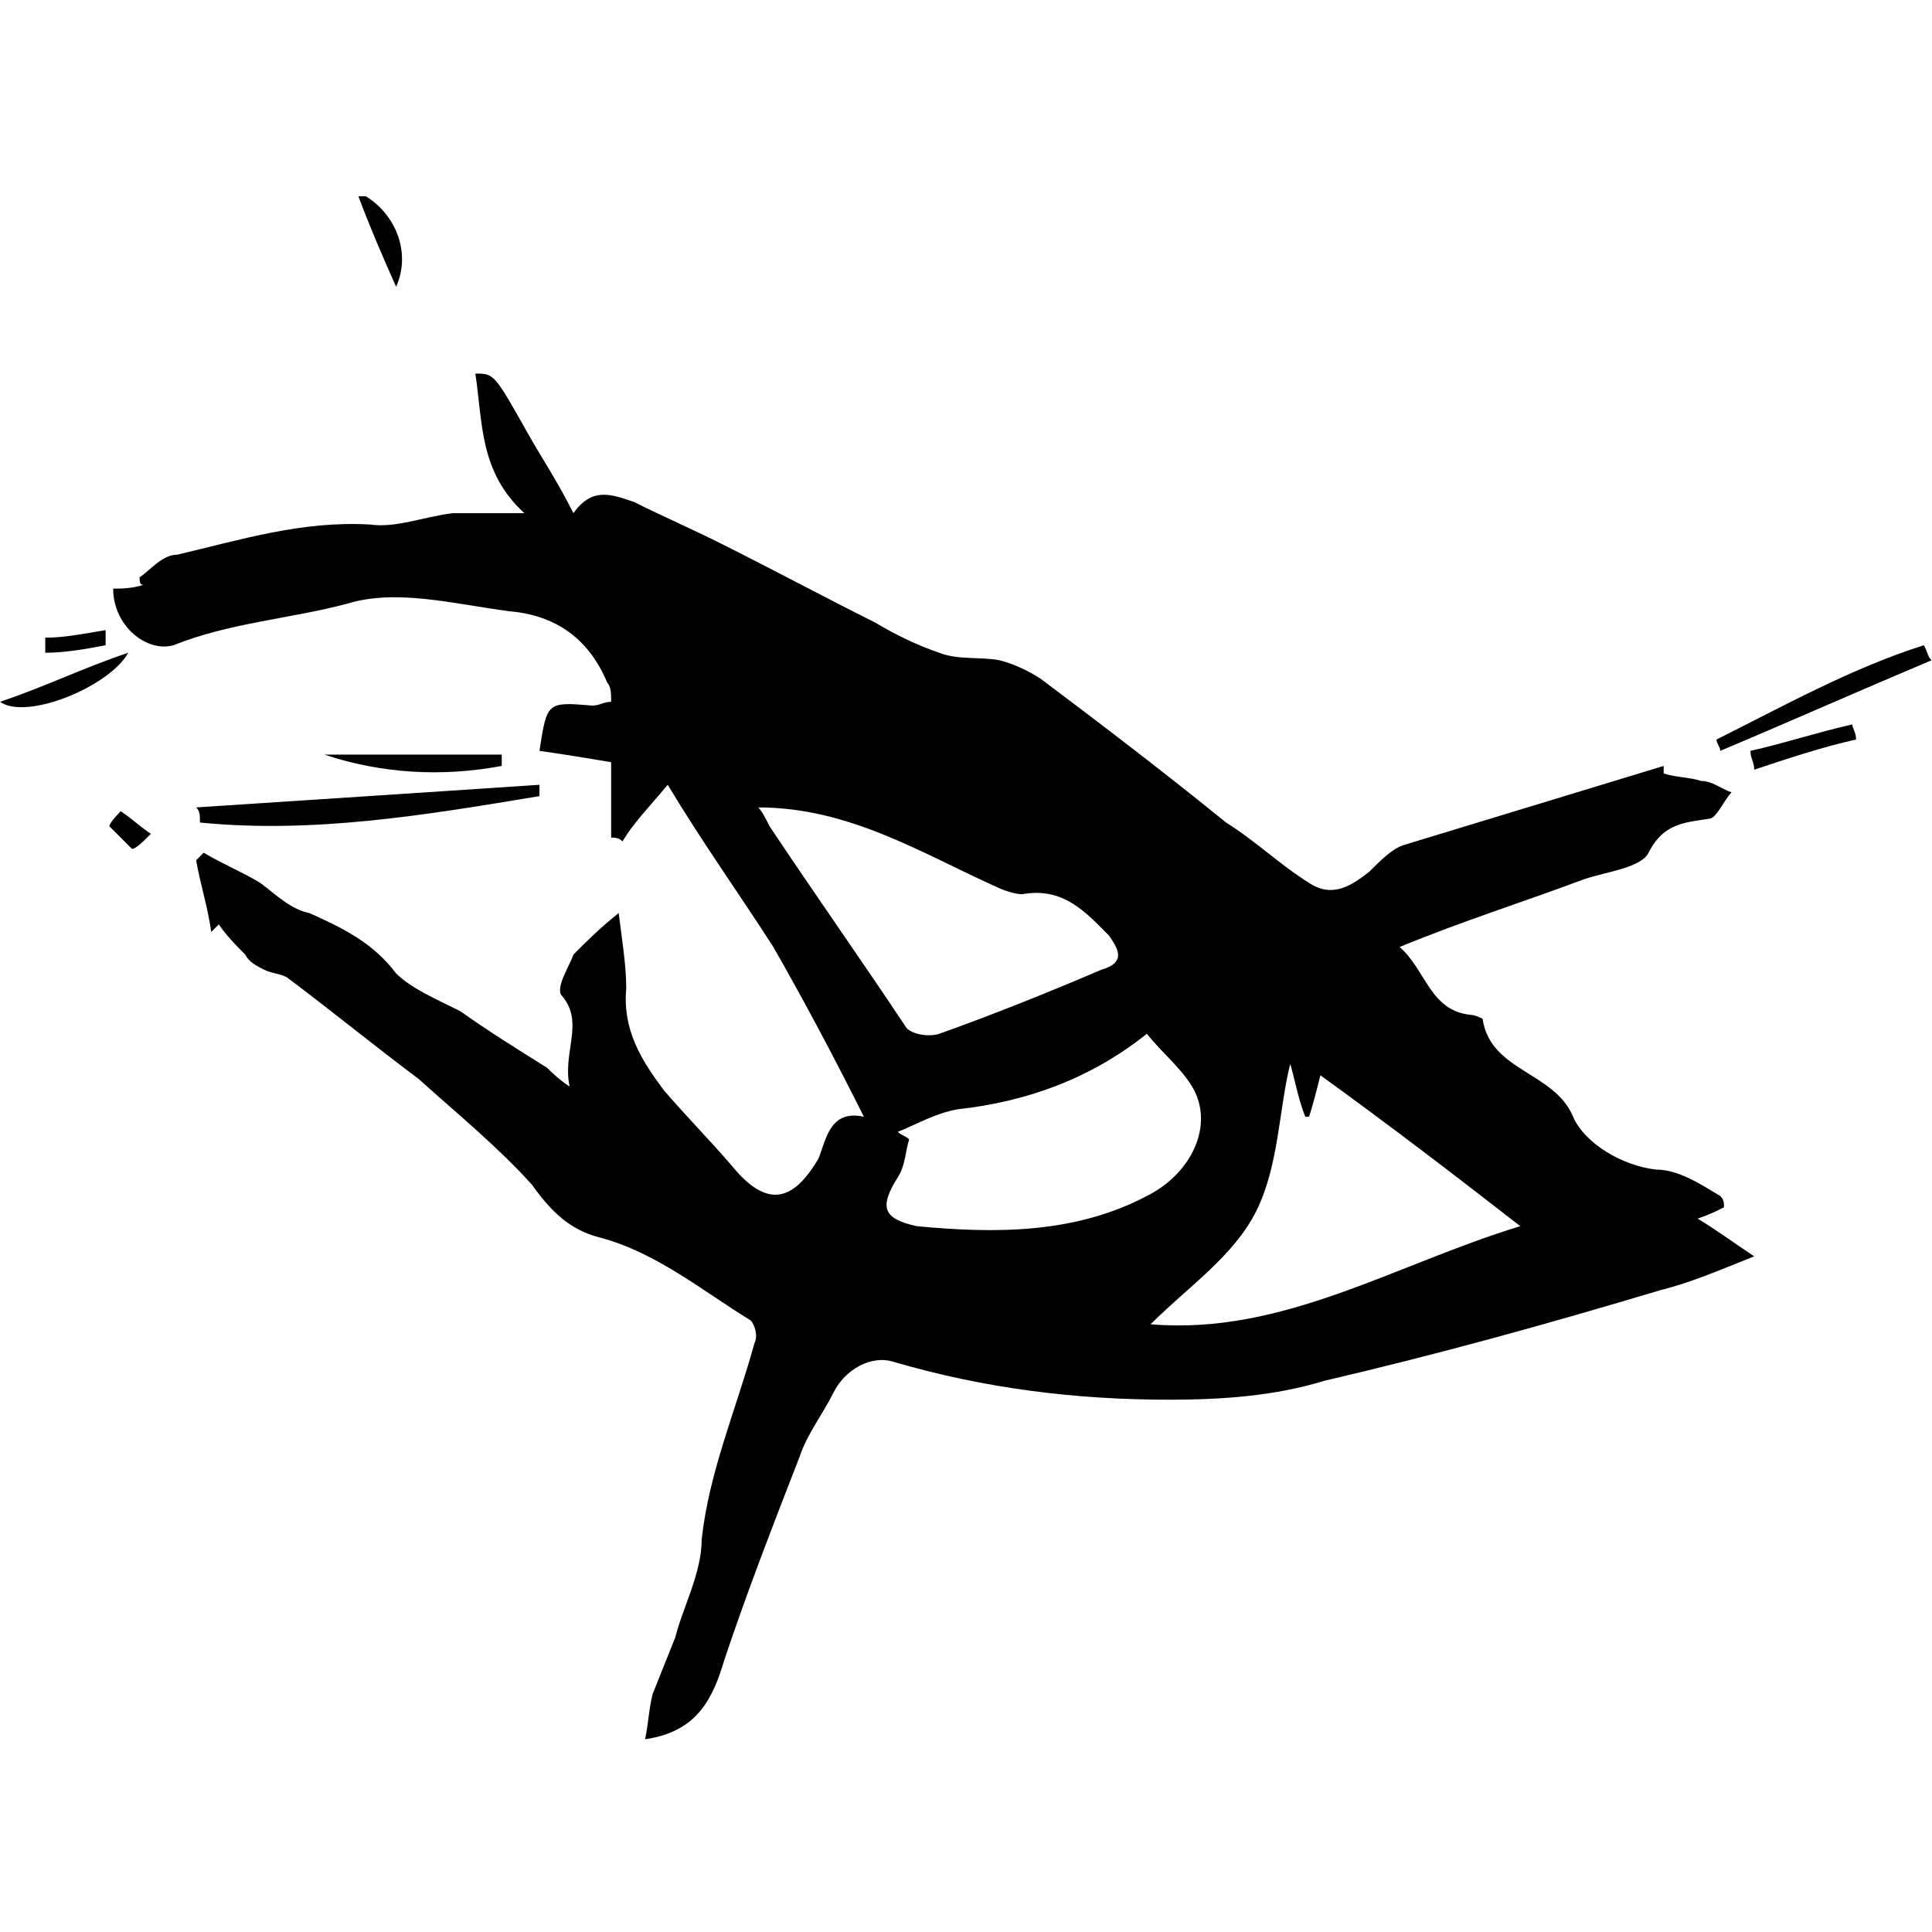
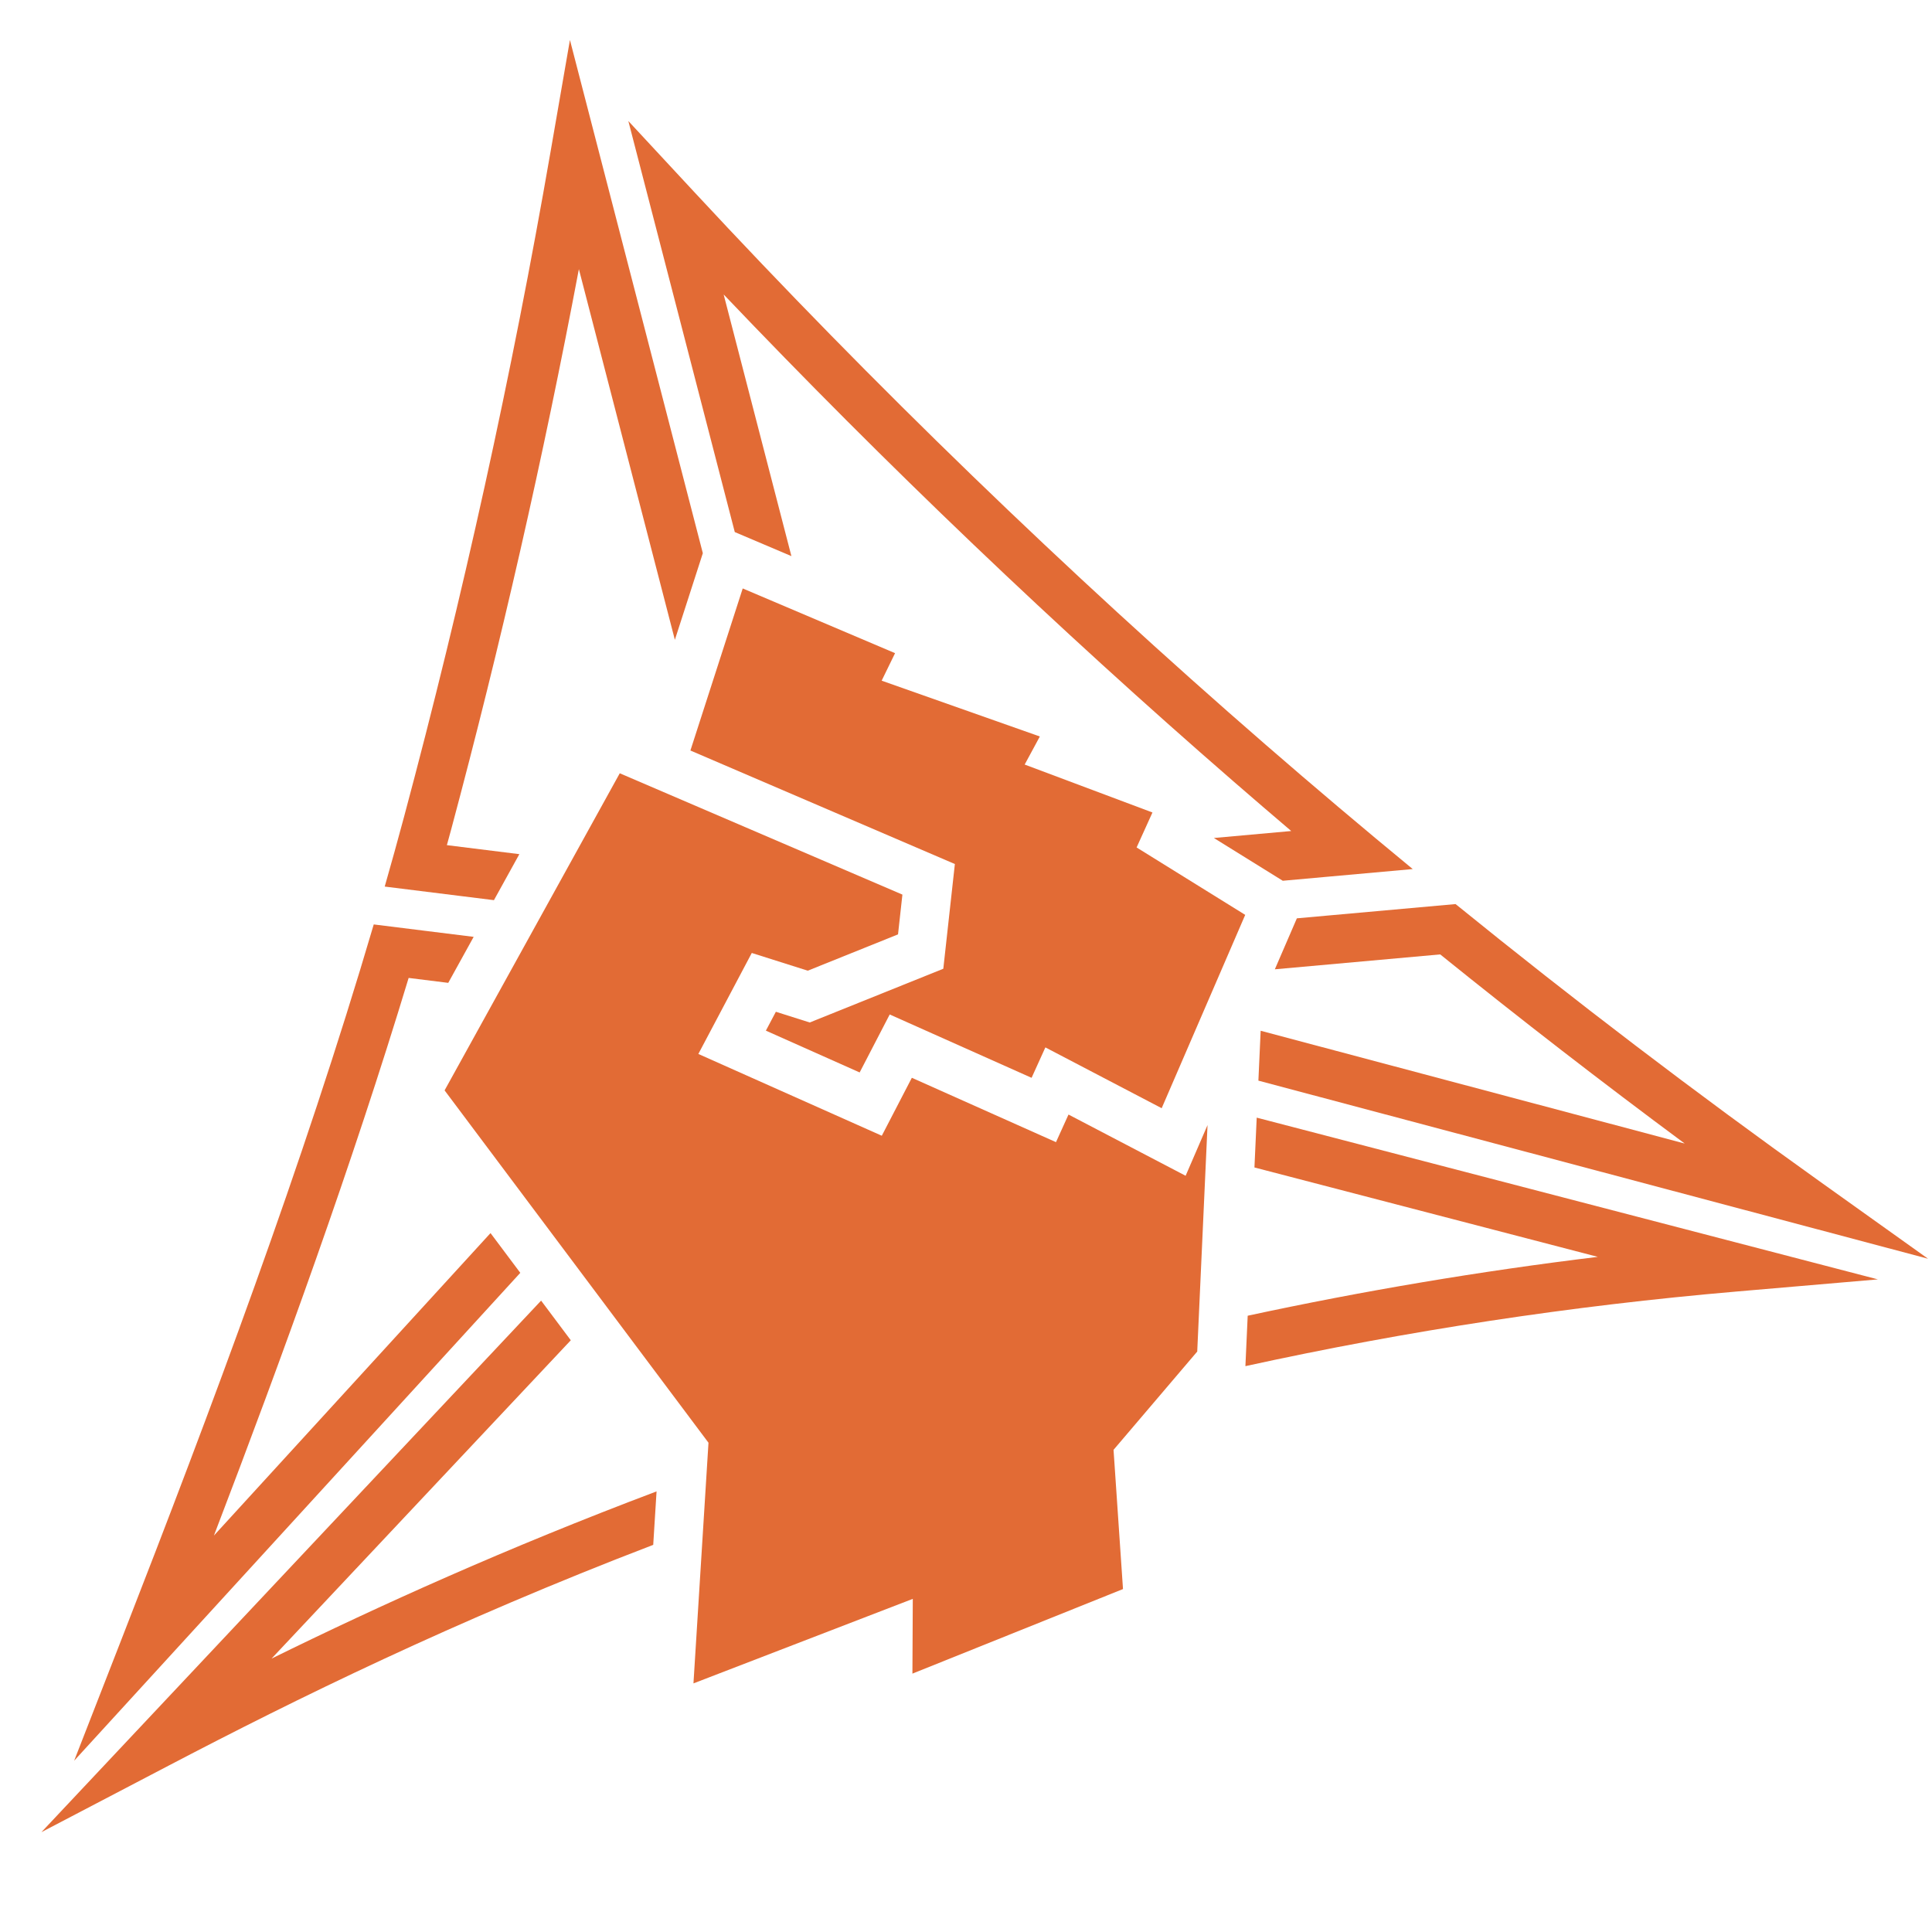
- <svg xmlns="http://www.w3.org/2000/svg" viewBox="0 0 1024 1024.256">
-   <path d="M914 640.062c0-2 0-4-2-6-10-6-22-14-34-14-18-2-38-14-44-28-10-24-44-24-48-52 0 0-4-2-6-2-22-2-24-24-38-36 34-14 66-24 98-36 12-4 30-6 34-14 8-16 20-16 32-18 4 0 8-10 12-14-6-2-10-6-16-6-6-2-14-2-20-4v-4l-138 42c-6 2-12 8-18 14-10 8-20 14-32 6-16-10-28-22-44-32-32-26-66-52-98-76-6-4-14-8-22-10-10-2-22 0-32-4-12-4-24-10-34-16-28-14-54-28-82-42-16-8-30-14-46-22-12-4-22-8-32 6-8-16-16-28-24-42-18-32-18-32-28-32 4 26 2 52 26 74h-38c-16 2-30 8-44 6-36-2-68 8-102 16-8 0-14 8-20 12 0 2 0 4 2 4-6 2-12 2-16 2 0 20 18 34 32 30 30-12 62-14 92-22 26-8 56 0 86 4 24 2 42 14 52 38 2 2 2 6 2 10-4 0-6 2-10 2-24-2-24-2-28 24 14 2 26 4 38 6v40c2 0 4 0 6 2 6-10 14-18 24-30 18 30 38 58 56 86 16 28 32 58 48 90-18-4-20 12-24 22-14 24-28 26-46 4-12-14-24-26-36-40-12-16-22-32-20-54 0-12-2-24-4-40-10 8-16 14-24 22-2 6-10 18-6 22 12 14 0 30 4 48-6-4-10-8-12-10-16-10-32-20-46-30-12-6-26-12-34-20-12-16-28-24-46-32-10-2-18-10-26-16-10-6-20-10-30-16l-4 4c2 12 6 24 8 38l4-4c4 6 10 12 14 16 2 4 6 6 10 8s8 2 12 4c24 18 46 36 70 54 20 18 42 36 60 56 10 14 20 24 36 28 30 8 54 28 80 44 2 2 4 8 2 12-10 36-24 68-28 104 0 18-10 36-14 52l-12 30c-2 8-2 14-4 24 28-4 36-22 42-42 12-36 26-72 40-108 4-12 12-22 18-34s20-20 32-16c48 14 96 20 146 20 28 0 56-2 82-10 60-14 118-30 178-48 16-4 30-10 50-18-12-8-20-14-30-20 6-2 10-4 14-6zm-554-288c26 2 54-2 74 24-22-16-54 0-74-24zm48 86c-2-4-4-8-6-10 48 0 86 24 126 42 4 2 10 4 14 4 22-4 34 10 46 22 4 6 10 14-4 18-28 12-58 24-86 34-6 2-16 0-18-4-24-36-48-70-72-106zm78 212c-18-4-20-10-10-26 4-6 4-14 6-20-2-2-4-2-6-4 10-4 20-10 32-12 36-4 70-16 100-40 8 10 18 18 24 28 12 20 0 46-24 58-38 20-80 20-122 16zm124 52c20-20 44-36 56-60s12-54 18-78c2 6 4 18 8 28h2c2-6 4-14 6-22 36 26 70 52 106 80-66 20-126 58-196 52zm-504-266c60 6 120-4 180-14v-6s-120 8-182 12c2 2 2 4 2 8zm918-86c-2-2-2-4-4-8-38 12-74 32-110 50 0 2 2 4 2 6 38-16 74-32 112-48zm-758 50h-94c30 10 62 12 94 6v-6zm-198-54c-24 8-44 18-68 26 14 10 58-8 68-26zm860 52c0 4 2 6 2 10 18-6 36-12 54-16 0-4-2-6-2-8-18 4-36 10-54 14zm-734-294h-4c6 16 12 30 20 48 8-18 0-38-16-48zm-138 238v-8c-12 2-22 4-32 4v8c10 0 22-2 32-4zm2 96l12 12c2 0 6-4 10-8-6-4-10-8-16-12 0 0-6 6-6 8zm302-86c20 24 52 8 74 24-20-26-48-22-74-24z" />
+ <svg xmlns="http://www.w3.org/2000/svg" viewBox="0 0 1056 1056" height="1056" width="1056" xml:space="preserve" id="svg346" version="1.1">
+   <defs id="defs350">
+     <clipPath id="clipPath362" clipPathUnits="userSpaceOnUse">
+       <path id="path360" d="M 0,792 H 792 V 0 H 0 Z" />
+     </clipPath>
+   </defs>
+   <g transform="matrix(1.333333,0,0,-1.333333,0,1056)" id="g354">
+     <g id="g356">
+       <g clip-path="url(#clipPath362)" id="g358">
+         <g transform="translate(531.6348,415.5415)" id="g364">
+           <path id="path366" style="fill:#e26b35;fill-opacity:1;fill-rule:nonzero;stroke:none" d="m 0,0 -9.027,-20.894 67.785,6.105 c 32.881,-26.53 66.346,-52.424 100.23,-77.531 l -173.83,46.231 -0.929,-20.449 274.511,-73.006 -44.719,31.924 C 163.424,-71.499 113.582,-33.519 65.056,5.846 L 13.87,1.249 Z" />
+         </g>
+         <g transform="translate(202.4829,422.9902)" id="g368">
+           <path id="path370" style="fill:#e26b35;fill-opacity:1;fill-rule:nonzero;stroke:none" d="m 0,0 10.418,18.858 -29.709,3.695 c 0.587,2.155 1.193,4.314 1.77,6.467 20.24,75.512 37.798,152.568 52.343,229.667 L 74.171,106.723 85.634,142.238 31.156,352.629 23.238,306.971 C 7.386,215.555 -12.827,123.781 -36.839,34.198 -39.392,24.674 -42.044,15.128 -44.774,5.569 l 32.447,-4.036 z" />
+         </g>
+         <g transform="translate(201.0825,286.5117)" id="g372">
+           <path id="path374" style="fill:#e26b35;fill-opacity:1;fill-rule:nonzero;stroke:none" d="m 0,0 -113.389,-123.999 c 28.516,74.513 56.529,151.745 79.823,228.596 l 16.238,-2.02 10.418,18.859 -20.865,2.594 -20.096,2.5 C -76.926,27.832 -114.449,-72.087 -151.208,-166.354 l -19.471,-49.933 182.882,199.994 z" />
+         </g>
+         <g transform="translate(324.4292,564.0249)" id="g376">
+           <path id="path378" style="fill:#e26b35;fill-opacity:1;fill-rule:nonzero;stroke:none" d="M 0,0 -27.773,107.258 C 38.6,37.599 108.765,-29.421 181.217,-92.346 c 7.848,-6.816 15.742,-13.596 23.678,-20.346 l -31.715,-2.856 28.25,-17.536 18.742,1.688 34.532,3.109 c -20.384,16.788 -40.529,33.808 -60.371,51.041 C 112.59,-6.253 33.778,69.987 -39.914,149.356 L -66.845,178.361 -23.213,9.86 Z" />
+         </g>
+         <g transform="translate(514.2441,313.4111)" id="g380">
+           <path id="path382" style="fill:#e26b35;fill-opacity:1;fill-rule:nonzero;stroke:none" d="M 0,0 140.756,-36.648 C 92.591,-42.495 44.656,-50.556 -2.765,-60.776 l -0.94,-20.67 C 62.626,-66.917 130,-56.671 197.614,-50.859 l 57.965,4.981 -254.65,66.303 z" />
+         </g>
+         <g transform="translate(269.1499,180.6211)" id="g384">
+           <path id="path386" style="fill:#e26b35;fill-opacity:1;fill-rule:nonzero;stroke:none" d="m 0,0 c -61.347,-23.149 -113.526,-46.754 -157.833,-68.54 l 122.673,130.492 -12.172,16.252 -204.841,-217.897 52.503,27.459 c 51.467,26.917 116.458,58.944 198.302,90.317 z" />
+         </g>
+         <g transform="translate(495.0137,330.7881)" id="g388">
+           <path id="path390" style="fill:#e26b35;fill-opacity:1;fill-rule:nonzero;stroke:none" d="m 0,0 -8.979,-20.782 -48.014,25.1 -5.129,-11.316 -59.092,26.385 -12.317,-23.758 -75.202,33.527 21.902,41.398 22.95,-7.265 37,14.886 1.8,16.304 -115.868,49.736 -71.809,-129.99 108.179,-144.441 -6.158,-98.656 89.91,34.649 -0.152,-30.648 86.324,34.667 -3.876,57.069 34.308,40.296 z" />
+         </g>
+         <g transform="translate(331.939,372.8428)" id="g392">
+           <path id="path394" style="fill:#e26b35;fill-opacity:1;fill-rule:nonzero;stroke:none" d="m 0,0 -13.882,4.396 -4.094,-7.738 38.442,-17.138 12.321,23.767 58.16,-25.969 5.652,12.471 47.678,-24.925 34.245,79.252 -44.522,27.638 6.498,14.335 -52.383,19.65 6.218,11.506 -64.848,22.88 5.499,11.277 -62.455,26.53 L -48.915,111.494 59.499,64.957 54.76,22.032 Z" />
+         </g>
+       </g>
+     </g>
+   </g>
</svg>
